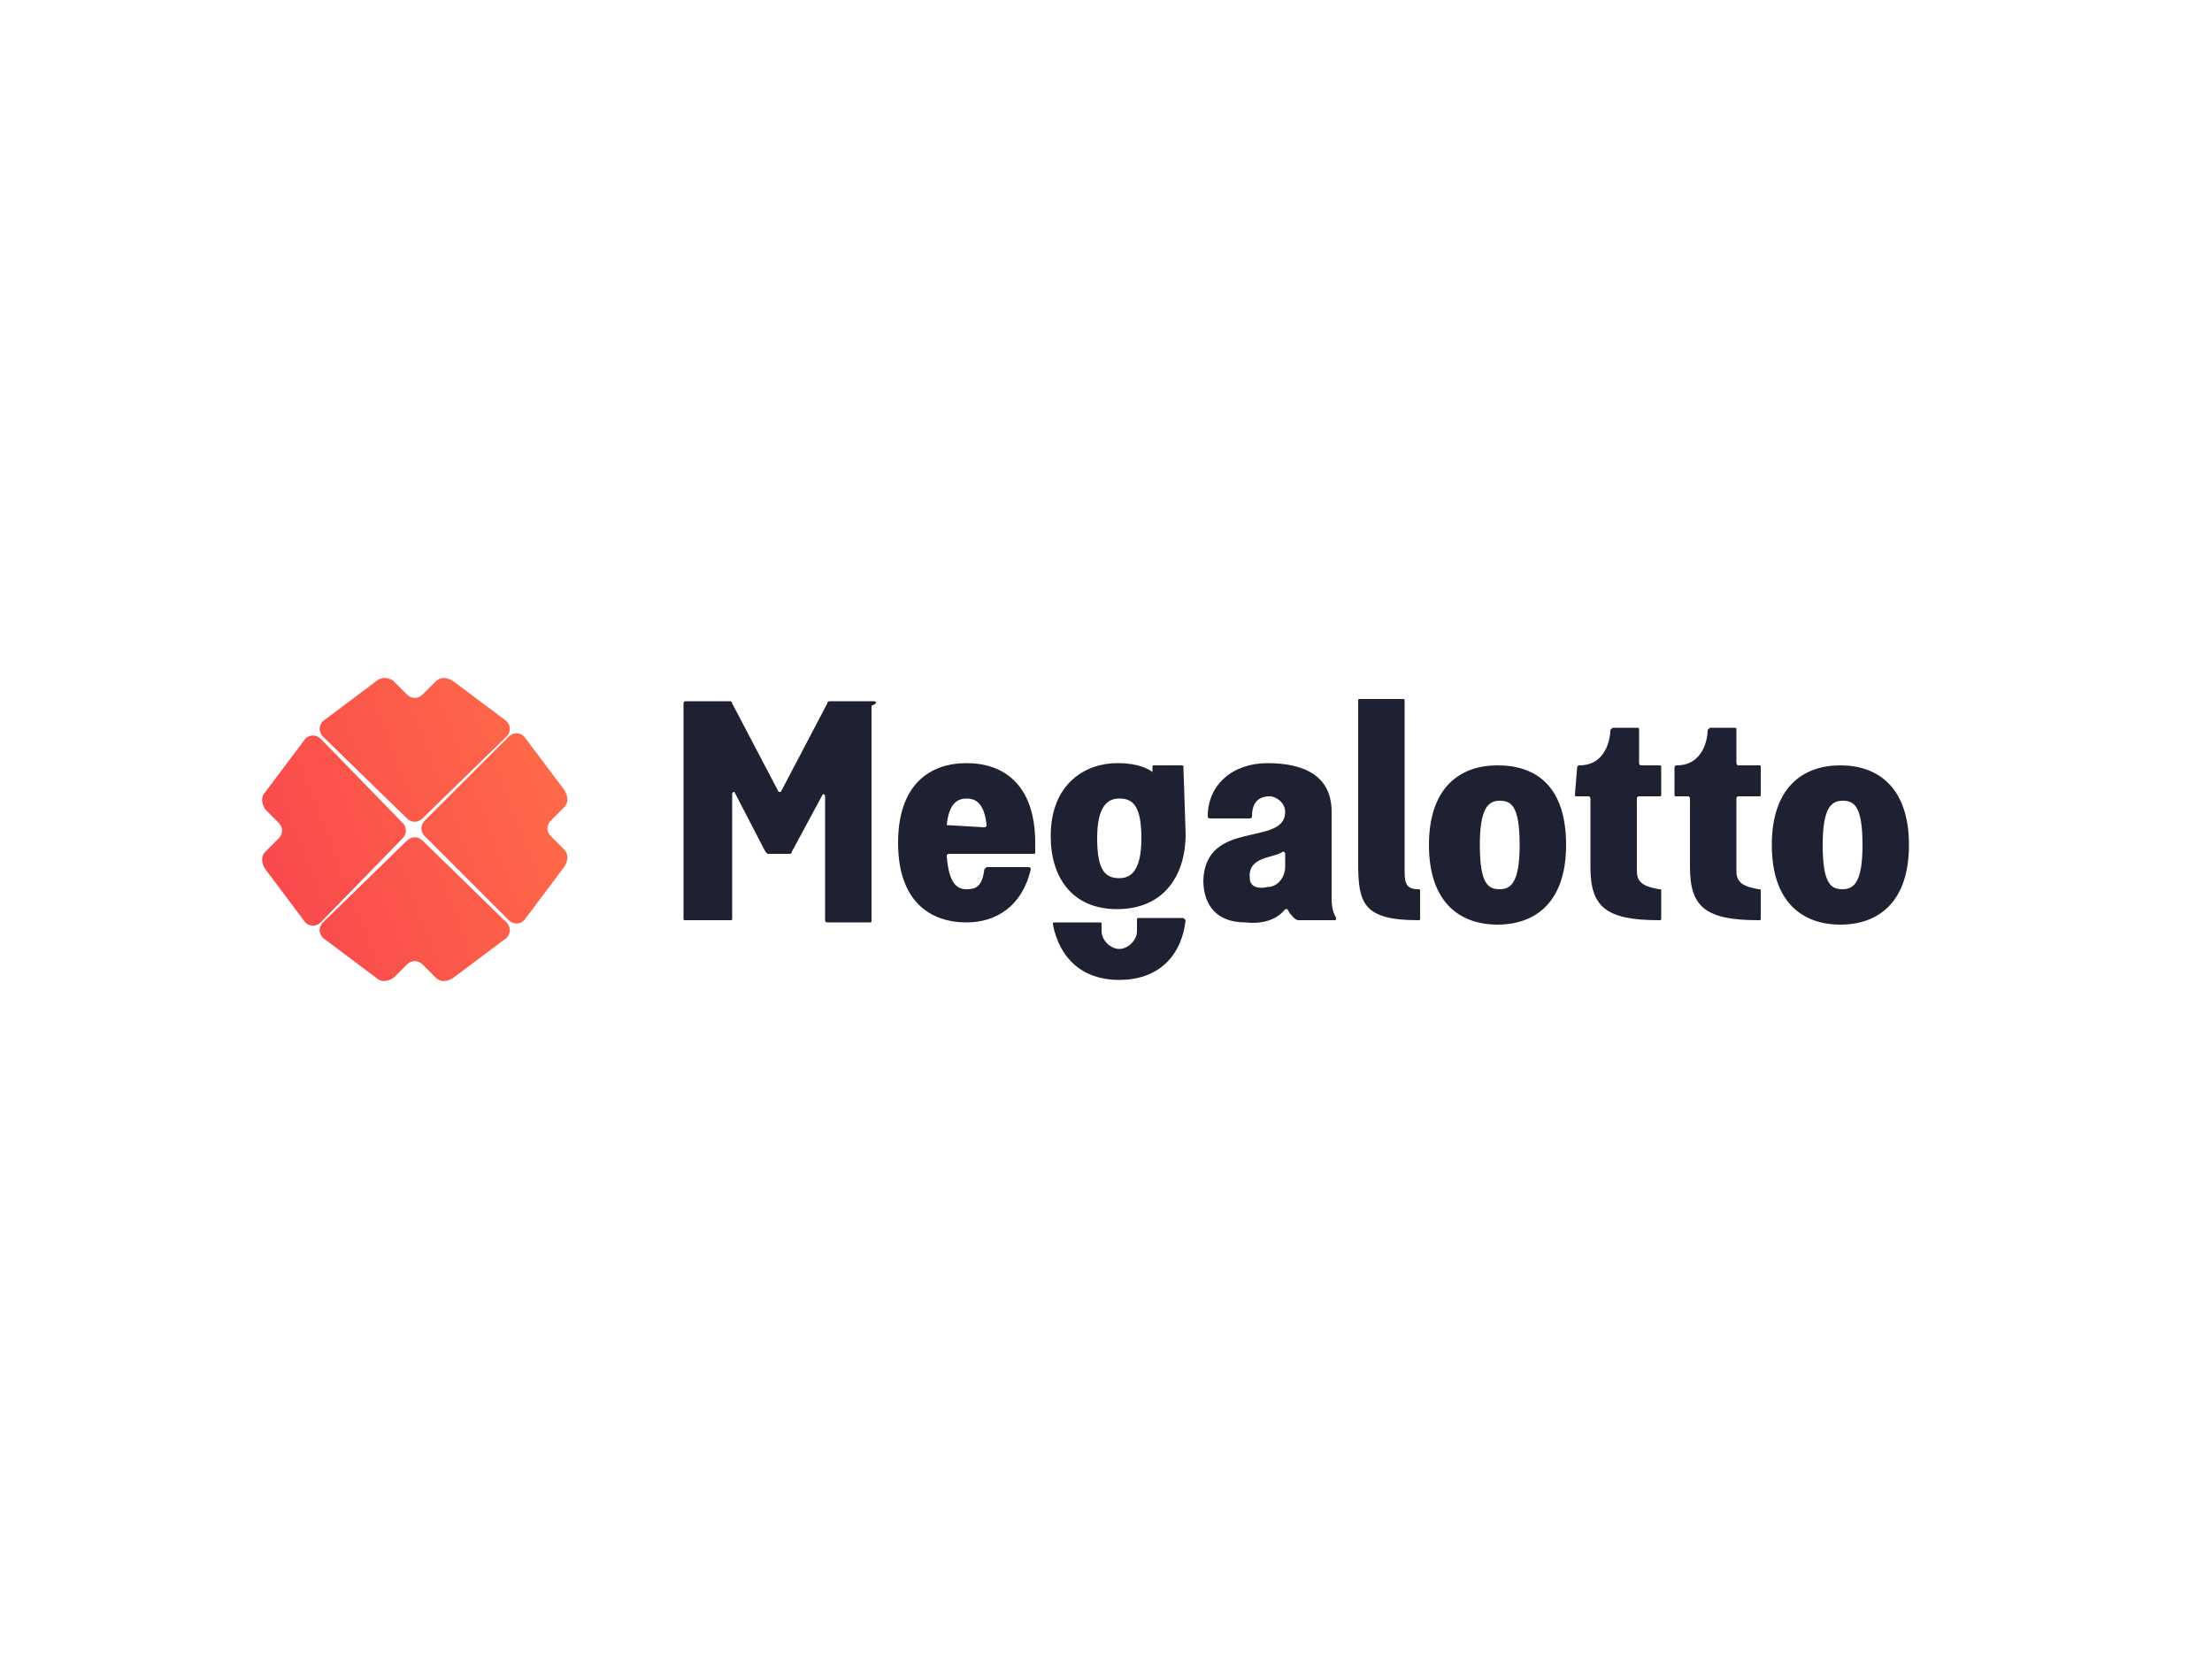
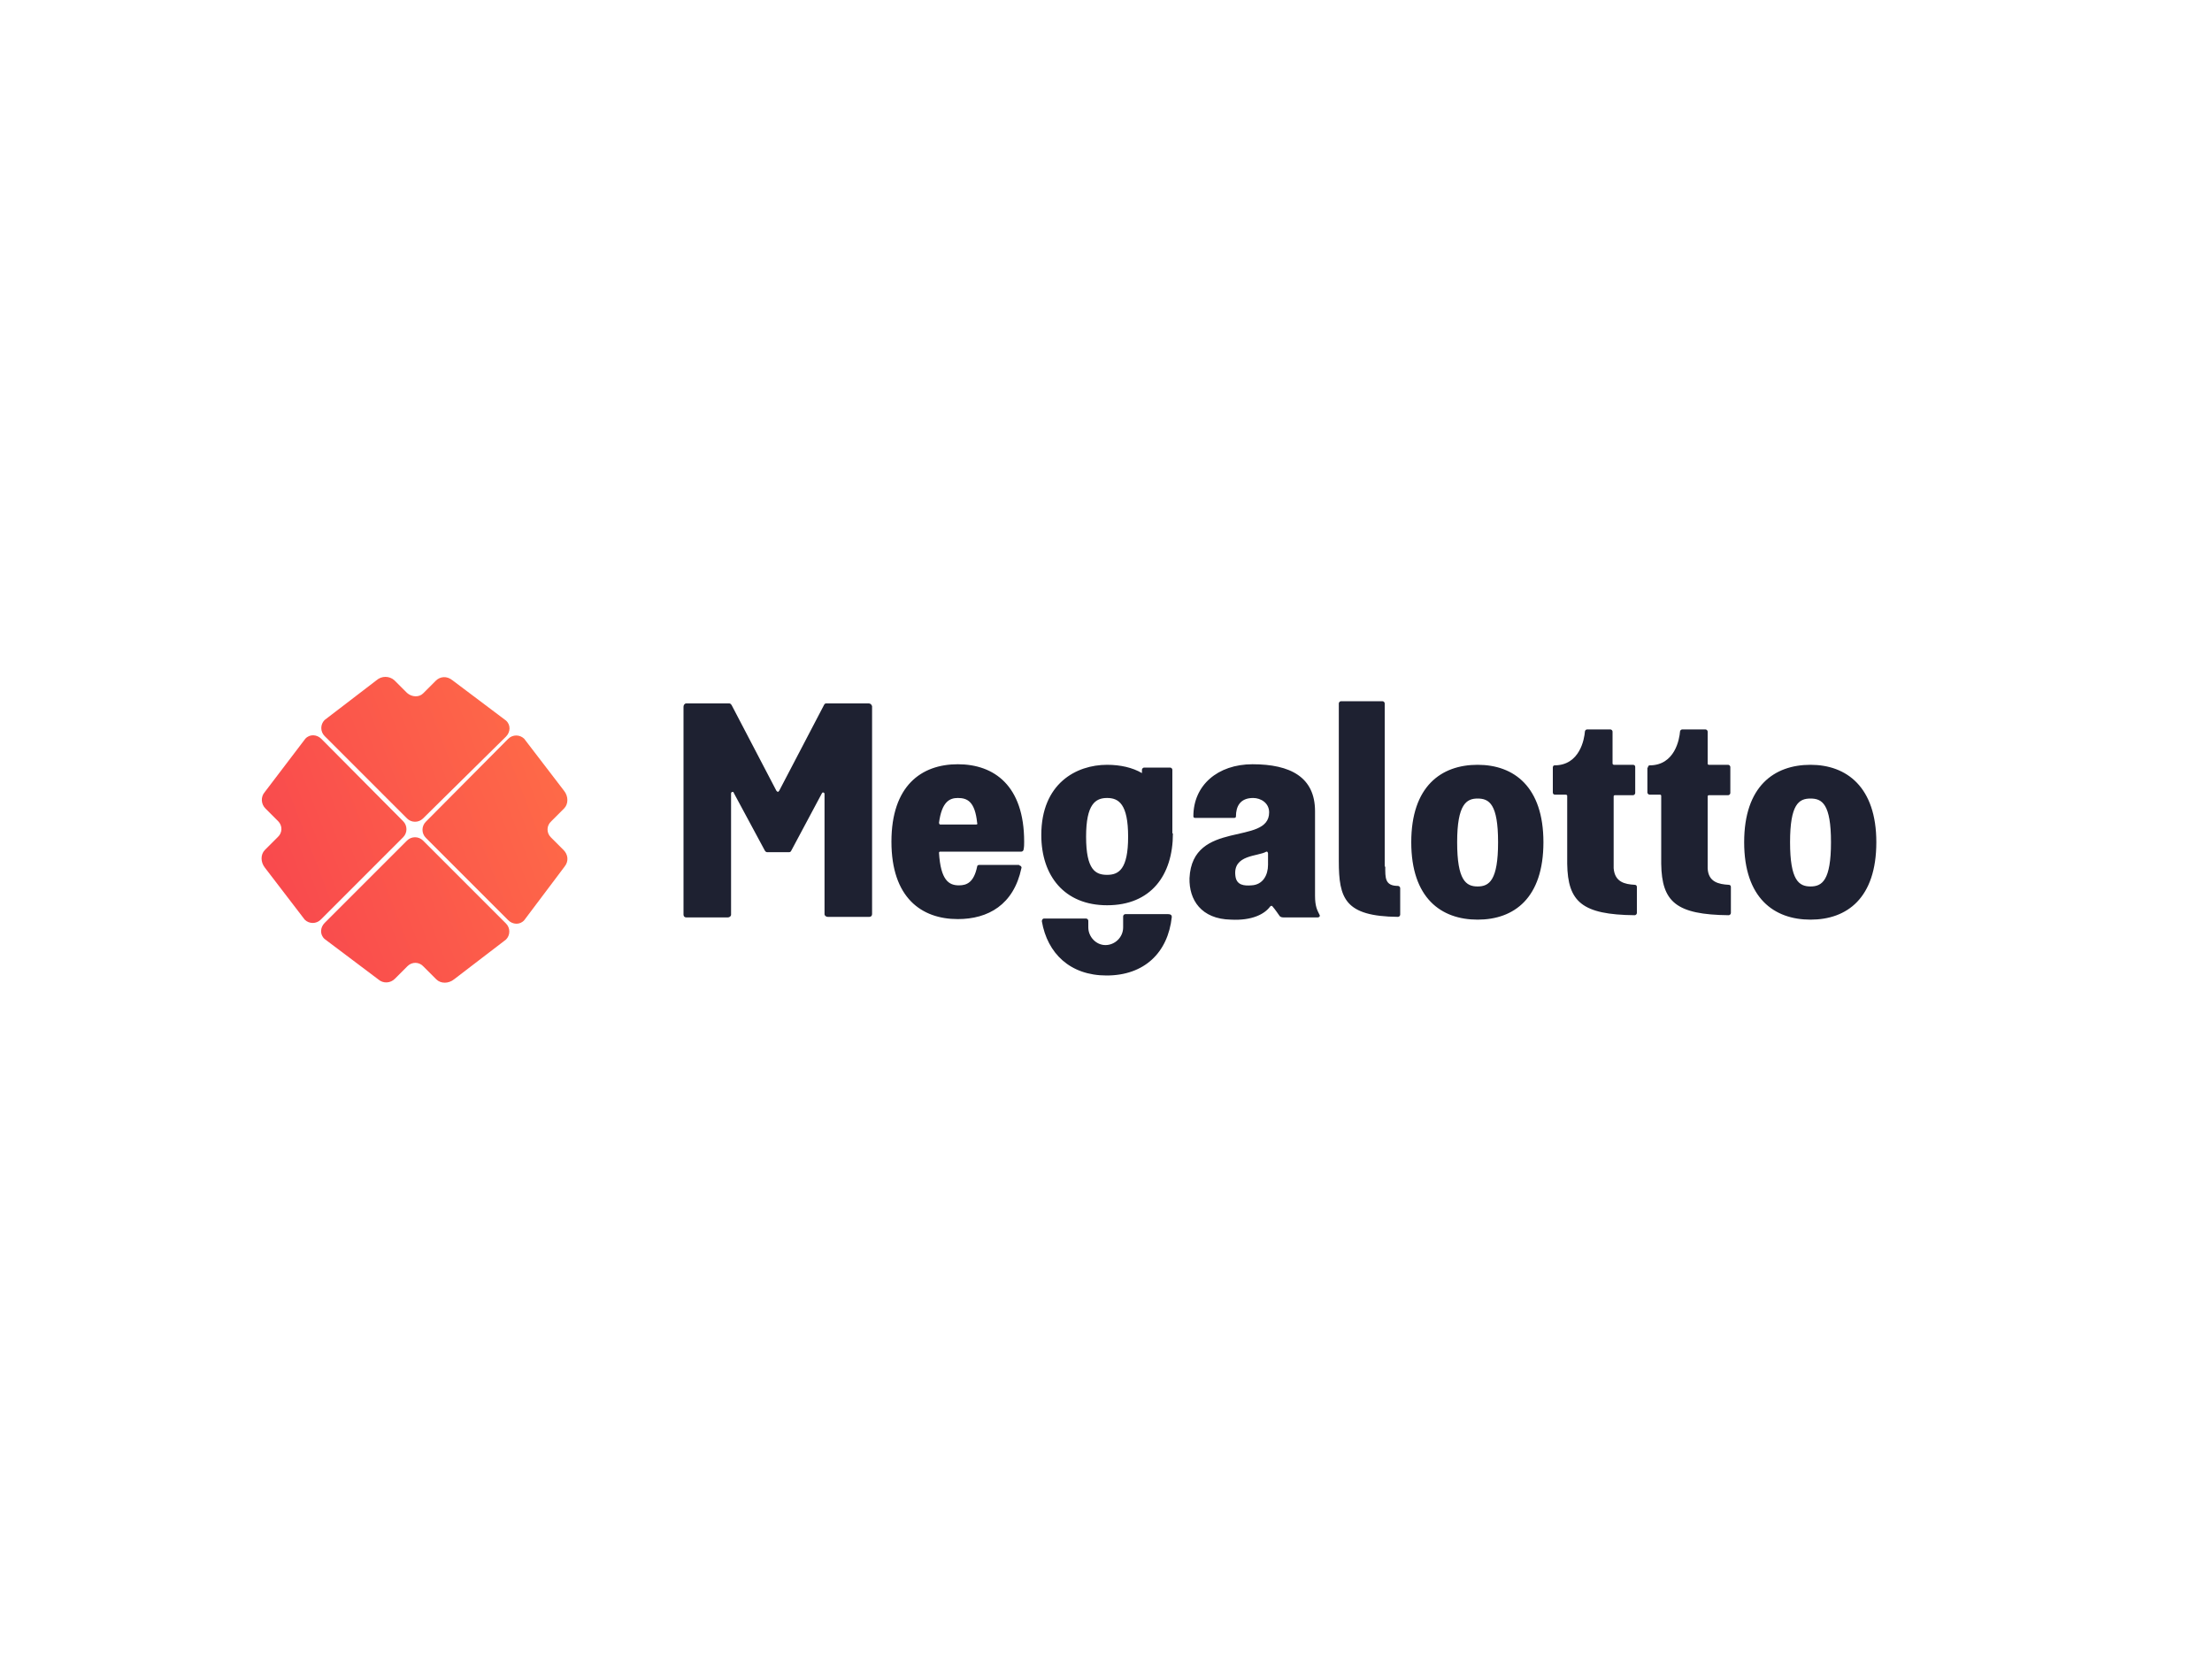
- <svg xmlns="http://www.w3.org/2000/svg" version="1.1" viewBox="0 0 100 75">
+ <svg xmlns="http://www.w3.org/2000/svg" version="1.1" id="Layer_1" x="0px" y="0px" viewBox="0 0 400 300" style="enable-background:new 0 0 400 300;" xml:space="preserve">
  <style type="text/css">
	.st0{fill:none;}
- 	.st1{fill-rule:evenodd;clip-rule:evenodd;fill:url(#SVGID_1_);}
- 	.st2{fill:#1E2131;}
- 	.st3{fill-rule:evenodd;clip-rule:evenodd;fill:url(#SVGID_2_);}
+ 	.st1{fill-rule:evenodd;clip-rule:evenodd;fill:#1E2131;}
+ 	.st2{fill-rule:evenodd;clip-rule:evenodd;fill:url(#SVGID_1_);}
</style>
-   <defs>
- </defs>
-   <rect class="st0" width="100" height="75" />
  <g>
-     <linearGradient id="SVGID_1_" gradientUnits="userSpaceOnUse" x1="-454.03" y1="-448.933" x2="-470.154" y2="-442.723" gradientTransform="matrix(1 0 0 1 481 483.2505)">
+     <rect class="st0" width="400" height="300" />
+     <g>
+       <path class="st1" d="M157.1,127.2h-7.7c-0.2,0-0.3,0.1-0.4,0.3l-8.1,15.5c-0.1,0.1-0.2,0.2-0.2,0.2c-0.1,0-0.2-0.1-0.3-0.2    l-8.1-15.5c-0.1-0.1-0.2-0.3-0.4-0.3h-7.8c-0.3,0-0.5,0.3-0.5,0.6v37.6c0,0.3,0.2,0.5,0.5,0.5h7.5c0.3,0,0.6-0.2,0.6-0.5v-21.9    c0-0.2,0.1-0.3,0.3-0.3c0.1,0,0.2,0.1,0.2,0.2l5.6,10.4c0.1,0.2,0.3,0.3,0.4,0.3h4c0.2,0,0.3-0.1,0.4-0.3l5.5-10.3    c0.1-0.1,0.1-0.2,0.2-0.2c0.2,0,0.3,0.1,0.3,0.3v21.7c0,0.3,0.3,0.5,0.6,0.5h7.5c0.3,0,0.5-0.2,0.5-0.5v-37.6    C157.6,127.4,157.4,127.2,157.1,127.2z M331.1,152.3c0-6.9-1.6-7.9-3.7-7.9s-3.7,1-3.7,7.9c0,6.9,1.6,8,3.7,8    S331.1,159.2,331.1,152.3z M339.3,152.3c0,10.1-5.3,14-11.9,14c-6.6,0-12-3.9-12-14c0-10.1,5.4-14,12-14    C333.9,138.3,339.3,142.3,339.3,152.3z M298,138.8c0-0.2,0.1-0.4,0.3-0.4c4.6,0,5.4-4.8,5.5-6.1c0-0.2,0.2-0.4,0.4-0.4h4.2    c0.2,0,0.4,0.2,0.4,0.4v5.8c0,0.1,0.1,0.2,0.2,0.2h3.5c0.2,0,0.4,0.2,0.4,0.4v4.7c0,0.2-0.2,0.4-0.4,0.4h-3.5    c-0.1,0-0.2,0.1-0.2,0.2c0,1.7,0,12.6,0,13c0.1,2.5,2,2.9,3.8,3c0.3,0,0.4,0.2,0.4,0.4v4.7c0,0.2-0.2,0.4-0.4,0.4    c-9.5-0.1-12.1-2.4-12.2-9.3v-0.1v-0.2l0-12c0-0.1-0.1-0.2-0.2-0.2h-1.9c-0.2,0-0.4-0.2-0.4-0.4V138.8z M280.8,138.8    c0-0.2,0.1-0.4,0.3-0.4c4.6,0,5.4-4.8,5.5-6.1c0-0.2,0.2-0.4,0.4-0.4h4.2c0.2,0,0.4,0.2,0.4,0.4v5.8c0,0.1,0.2,0.2,0.2,0.2h3.5    c0.3,0,0.4,0.2,0.4,0.4v4.7c0,0.2-0.2,0.4-0.4,0.4H292c-0.1,0-0.2,0.1-0.2,0.2c0,1.7,0,12.6,0,13c0.2,2.5,2,2.9,3.8,3    c0.3,0,0.4,0.2,0.4,0.4v4.7c0,0.2-0.2,0.4-0.4,0.4c-9.5-0.1-12.1-2.4-12.2-9.3v-0.1v-0.2l0-12c0-0.1-0.1-0.2-0.3-0.2h-1.9    c-0.3,0-0.4-0.2-0.4-0.4V138.8z M270.9,152.3c0-6.9-1.6-7.9-3.7-7.9c-2,0-3.7,1-3.7,7.9c0,6.9,1.6,8,3.7,8    C269.3,160.3,270.9,159.2,270.9,152.3z M279.1,152.3c0,10.1-5.3,14-11.9,14c-6.6,0-12-3.9-12-14c0-10.1,5.4-14,12-14    C273.8,138.3,279.1,142.3,279.1,152.3z M250.5,156.7c0,2-0.1,3.5,2.3,3.5c0.2,0,0.4,0.2,0.4,0.4v4.8c0,0.2-0.2,0.4-0.4,0.4    c-9.6-0.1-10.7-3.3-10.7-10.1v-28.5c0-0.2,0.2-0.4,0.4-0.4h7.5c0.2,0,0.4,0.2,0.4,0.4V156.7z M223.4,158.4    c0.2,1.7,1.6,1.8,2.9,1.7c2.1-0.1,3-1.9,3-3.7v-2.1c0-0.1-0.1-0.3-0.2-0.3c-0.1,0-0.1,0-0.1,0    C227.5,154.9,222.9,154.5,223.4,158.4z M215.1,158.8c0.5-10.7,14.4-5.8,14.4-11.9c0-1.7-1.5-2.6-2.9-2.6c-2.4,0-3.1,1.6-3.1,3.3    c0,0.2-0.1,0.3-0.3,0.3h-7.1c-0.2,0-0.3-0.1-0.3-0.3c0-5.6,4.4-9.4,10.7-9.4c6.8,0,11.3,2.3,11.3,8.5V162c0,1.9,0.4,2.6,0.8,3.4    c0.2,0.3-0.1,0.5-0.3,0.5h-6.2c-0.5,0-0.7-0.2-0.8-0.4c-0.3-0.4-0.6-0.9-1.2-1.6c-0.1-0.1-0.1-0.1-0.2-0.1c-0.1,0-0.1,0.1-0.2,0.1    c-1,1.4-3.3,2.6-7.1,2.4C217.2,166.2,215,162.7,215.1,158.8z M204,151.3c0-5.9-1.7-7-3.8-7c-2.1,0-3.8,1.1-3.8,7    c0,6,1.7,6.9,3.8,6.9C202.3,158.2,204,157.2,204,151.3z M211.9,165.8c-0.7,6.5-5,10.6-11.8,10.6c-6.6,0-10.7-4-11.7-9.8    c0-0.2,0.1-0.5,0.4-0.5h7.6c0.2,0,0.4,0.2,0.4,0.4v1.2c0,1.7,1.4,3.2,3.1,3.2c1.7,0,3.2-1.4,3.2-3.2v-2c0-0.2,0.2-0.4,0.4-0.4h7.7    C211.7,165.3,211.9,165.5,211.9,165.8z M212.1,150.7c0,7.6-4,13-11.9,13c-7.7,0-11.9-5.3-11.9-12.7c0-9.3,6.3-12.7,11.9-12.7    c2.4,0,4.6,0.5,6.3,1.5v-0.6c0-0.2,0.2-0.4,0.4-0.4h4.7c0.2,0,0.4,0.2,0.4,0.4V150.7z M169.8,148.8c0,0.1,0.1,0.3,0.2,0.3h6.5    c0.2,0,0.3-0.1,0.2-0.3c-0.4-3.9-1.8-4.5-3.5-4.5C171.7,144.3,170.3,145,169.8,148.8z M184.3,156.5c0.3,0,0.5,0.3,0.4,0.5    c-1.4,6.6-6,9.2-11.5,9.2c-6.6,0-12-3.9-12-14c0-10.1,5.4-14,12-14c6.6,0,12,3.9,12,14c0,0.5,0,0.9-0.1,1.4c0,0.2-0.2,0.4-0.4,0.4    H170c-0.1,0-0.2,0.1-0.2,0.2c0.3,5,1.8,5.9,3.6,5.9c1.4,0,2.7-0.5,3.3-3.4c0-0.2,0.2-0.3,0.4-0.3H184.3z" />
+     </g>
+     <linearGradient id="SVGID_1_" gradientUnits="userSpaceOnUse" x1="107.889" y1="163.64" x2="43.84" y2="138.971" gradientTransform="matrix(1 0 0 -1 0 301)">
      <stop offset="0" style="stop-color:#FF6E47" />
      <stop offset="1" style="stop-color:#F8464E" />
    </linearGradient>
-     <path class="st1" d="M18.2,37.9c0.2-0.2,0.2-0.5,0-0.7l-3.7-3.8c-0.2-0.2-0.5-0.2-0.7,0l-1.8,2.4c-0.2,0.2-0.2,0.5,0,0.8l0.6,0.6   c0.2,0.2,0.2,0.5,0,0.7l-0.6,0.6c-0.2,0.2-0.2,0.5,0,0.8l1.8,2.4c0.2,0.2,0.5,0.2,0.7,0L18.2,37.9z M25.5,38.4l-0.6-0.6   c-0.2-0.2-0.2-0.5,0-0.7l0.6-0.6c0.2-0.2,0.2-0.5,0-0.8l-1.8-2.4c-0.2-0.2-0.5-0.2-0.7,0l-3.8,3.8c-0.2,0.2-0.2,0.5,0,0.7l3.8,3.8   c0.2,0.2,0.5,0.2,0.7,0l1.8-2.4C25.7,38.9,25.7,38.6,25.5,38.4z M19.1,38c-0.2-0.2-0.5-0.2-0.7,0l-3.8,3.7c-0.2,0.2-0.2,0.5,0,0.7   l2.4,1.8c0.2,0.2,0.5,0.2,0.8,0l0.6-0.6c0.2-0.2,0.5-0.2,0.7,0l0.6,0.6c0.2,0.2,0.5,0.2,0.8,0l2.4-1.8c0.2-0.2,0.2-0.5,0-0.7   L19.1,38z M14.6,33.3c-0.2-0.2-0.2-0.5,0-0.7l2.4-1.8c0.2-0.2,0.6-0.2,0.8,0l0.6,0.6c0.2,0.2,0.5,0.2,0.7,0l0.6-0.6   c0.2-0.2,0.5-0.2,0.8,0l2.4,1.8c0.2,0.2,0.2,0.5,0,0.7L19.1,37c-0.2,0.2-0.5,0.2-0.7,0L14.6,33.3z" />
-     <path class="st2" d="M39.5,31.7h-2c0,0-0.1,0-0.1,0.1l-2.1,4c0,0,0,0,0,0c0,0,0,0-0.1,0l-2.1-4c0,0,0-0.1-0.1-0.1h-2   c-0.1,0-0.1,0.1-0.1,0.1v9.7c0,0.1,0,0.1,0.1,0.1H33c0.1,0,0.1,0,0.1-0.1v-5.6c0,0,0-0.1,0.1-0.1c0,0,0,0,0,0l1.4,2.7   c0,0,0.1,0.1,0.1,0.1h1c0,0,0.1,0,0.1-0.1l1.4-2.6c0,0,0,0,0,0c0,0,0.1,0,0.1,0.1v5.6c0,0.1,0.1,0.1,0.1,0.1h1.9   c0.1,0,0.1,0,0.1-0.1v-9.7C39.7,31.8,39.6,31.7,39.5,31.7z M84.2,38.2c0-1.8-0.4-2-0.9-2s-0.9,0.3-0.9,2c0,1.8,0.4,2,0.9,2   S84.2,39.9,84.2,38.2z M86.3,38.2c0,2.6-1.4,3.6-3.1,3.6c-1.7,0-3.1-1-3.1-3.6c0-2.6,1.4-3.6,3.1-3.6   C84.9,34.6,86.3,35.6,86.3,38.2z M75.7,34.7c0,0,0-0.1,0.1-0.1c1.2,0,1.4-1.2,1.4-1.6c0,0,0.1-0.1,0.1-0.1h1.1c0.1,0,0.1,0,0.1,0.1   v1.5c0,0,0,0.1,0.1,0.1h0.9c0.1,0,0.1,0,0.1,0.1v1.2c0,0.1,0,0.1-0.1,0.1h-0.9c0,0-0.1,0-0.1,0.1c0,0.4,0,3.2,0,3.3   c0,0.6,0.5,0.7,1,0.8c0.1,0,0.1,0,0.1,0.1v1.2c0,0.1,0,0.1-0.1,0.1c-2.4,0-3.1-0.6-3.1-2.4v0v0l0-3.1c0,0,0-0.1-0.1-0.1h-0.5   c-0.1,0-0.1,0-0.1-0.1L75.7,34.7L75.7,34.7z M71.3,34.7c0,0,0-0.1,0.1-0.1c1.2,0,1.4-1.2,1.4-1.6c0,0,0.1-0.1,0.1-0.1H74   c0.1,0,0.1,0,0.1,0.1v1.5c0,0,0,0.1,0.1,0.1H75c0.1,0,0.1,0,0.1,0.1v1.2c0,0.1,0,0.1-0.1,0.1h-0.9c0,0-0.1,0-0.1,0.1   c0,0.4,0,3.2,0,3.3c0,0.6,0.5,0.7,1,0.8c0.1,0,0.1,0,0.1,0.1v1.2c0,0.1,0,0.1-0.1,0.1c-2.4,0-3.1-0.6-3.1-2.4v0v0l0-3.1   c0,0,0-0.1-0.1-0.1h-0.5c-0.1,0-0.1,0-0.1-0.1L71.3,34.7L71.3,34.7z M68.7,38.2c0-1.8-0.4-2-0.9-2s-0.9,0.3-0.9,2   c0,1.8,0.4,2,0.9,2S68.7,39.9,68.7,38.2z M70.8,38.2c0,2.6-1.4,3.6-3.1,3.6c-1.7,0-3.1-1-3.1-3.6c0-2.6,1.4-3.6,3.1-3.6   C69.5,34.6,70.8,35.6,70.8,38.2z M63.5,39.3c0,0.5,0,0.9,0.6,0.9c0.1,0,0.1,0,0.1,0.1v1.2c0,0.1,0,0.1-0.1,0.1   c-2.5,0-2.7-0.8-2.7-2.6v-7.3c0-0.1,0-0.1,0.1-0.1h1.9c0.1,0,0.1,0,0.1,0.1V39.3z M56.5,39.7c0,0.4,0.4,0.5,0.8,0.4   c0.5,0,0.8-0.5,0.8-0.9v-0.6c0,0,0-0.1-0.1-0.1c0,0,0,0,0,0C57.6,38.8,56.4,38.7,56.5,39.7z M54.4,39.8c0.1-2.8,3.7-1.5,3.7-3.1   c0-0.4-0.4-0.7-0.7-0.7c-0.6,0-0.8,0.4-0.8,0.9c0,0,0,0.1-0.1,0.1h-1.8c0,0-0.1,0-0.1-0.1c0-1.4,1.1-2.4,2.7-2.4   c1.7,0,2.9,0.6,2.9,2.2v3.9c0,0.5,0.1,0.7,0.2,0.9c0,0.1,0,0.1-0.1,0.1h-1.6c-0.1,0-0.2-0.1-0.2-0.1c-0.1-0.1-0.2-0.2-0.3-0.4   c0,0,0,0-0.1,0c0,0,0,0,0,0c-0.3,0.4-0.9,0.7-1.8,0.6C54.9,41.7,54.4,40.8,54.4,39.8z M51.6,37.9c0-1.5-0.4-1.8-1-1.8   c-0.5,0-1,0.3-1,1.8c0,1.5,0.4,1.8,1,1.8C51.1,39.7,51.6,39.4,51.6,37.9z M53.6,41.6c-0.2,1.7-1.3,2.7-3,2.7c-1.7,0-2.7-1-3-2.5   c0-0.1,0-0.1,0.1-0.1h2c0.1,0,0.1,0,0.1,0.1v0.3c0,0.4,0.4,0.8,0.8,0.8s0.8-0.4,0.8-0.8v-0.5c0-0.1,0-0.1,0.1-0.1h2   C53.5,41.5,53.6,41.6,53.6,41.6z M53.6,37.7c0,1.9-1,3.4-3.1,3.4c-2,0-3-1.4-3-3.3c0-2.4,1.6-3.3,3-3.3c0.6,0,1.2,0.1,1.6,0.4v-0.2   c0-0.1,0-0.1,0.1-0.1h1.2c0.1,0,0.1,0,0.1,0.1L53.6,37.7C53.7,37.7,53.6,37.7,53.6,37.7z M42.8,37.3C42.8,37.3,42.8,37.4,42.8,37.3   l1.7,0.1c0,0,0.1,0,0.1-0.1c-0.1-1-0.5-1.2-0.9-1.2S42.9,36.3,42.8,37.3z M46.5,39.2c0.1,0,0.1,0.1,0.1,0.1   c-0.4,1.7-1.6,2.4-2.9,2.4c-1.7,0-3.1-1-3.1-3.6c0-2.6,1.4-3.6,3.1-3.6c1.7,0,3.1,1,3.1,3.6c0,0.1,0,0.2,0,0.4c0,0.1,0,0.1-0.1,0.1   h-3.8c0,0-0.1,0-0.1,0.1c0.1,1.3,0.5,1.5,0.9,1.5c0.4,0,0.7-0.1,0.8-0.9c0,0,0.1-0.1,0.1-0.1L46.5,39.2L46.5,39.2z" />
+     <path class="st2" d="M72.9,151.4c0.8-0.8,0.8-2.1,0-2.9l-14.8-14.9c-0.8-0.8-2.1-0.9-2.9,0l-7.3,9.6c-0.8,0.9-0.7,2.2,0.1,3   l2.3,2.3c0.8,0.8,0.8,2.1-0.1,2.9l-2.3,2.3c-0.8,0.8-0.8,2.2,0,3.2l7.2,9.4c0.8,0.8,2.1,0.8,2.9,0L72.9,151.4z M101.9,153.7   l-2.3-2.3c-0.8-0.8-0.8-2.1,0.1-2.9l2.3-2.3c0.8-0.8,0.8-2.2,0-3.2l-7.2-9.4c-0.8-0.8-2.1-0.8-2.9,0L77,148.6   c-0.8,0.8-0.8,2.1,0,2.9l14.9,14.9c0.8,0.8,2.1,0.9,2.9,0l7.3-9.7C102.9,155.7,102.7,154.5,101.9,153.7z M76.5,152   c-0.8-0.8-2.1-0.8-2.9,0l-14.9,14.9c-0.8,0.8-0.9,2.1,0,2.9l9.7,7.3c0.9,0.8,2.2,0.7,3-0.1l2.3-2.3c0.8-0.8,2.1-0.8,2.9,0.1   l2.3,2.3c0.8,0.8,2.2,0.8,3.2,0l9.4-7.2c0.8-0.8,0.8-2.1,0-2.9L76.5,152z M58.7,133.1c-0.8-0.8-0.8-2.1,0-2.9l9.4-7.2   c0.9-0.8,2.3-0.8,3.2,0l2.3,2.3c0.9,0.8,2.2,0.8,2.9,0.1l2.3-2.3c0.8-0.8,2-0.9,3-0.1l9.7,7.3c0.9,0.8,0.8,2.1,0,2.9l-15,14.8   c-0.8,0.8-2.1,0.8-2.9,0L58.7,133.1z" />
  </g>
</svg>
